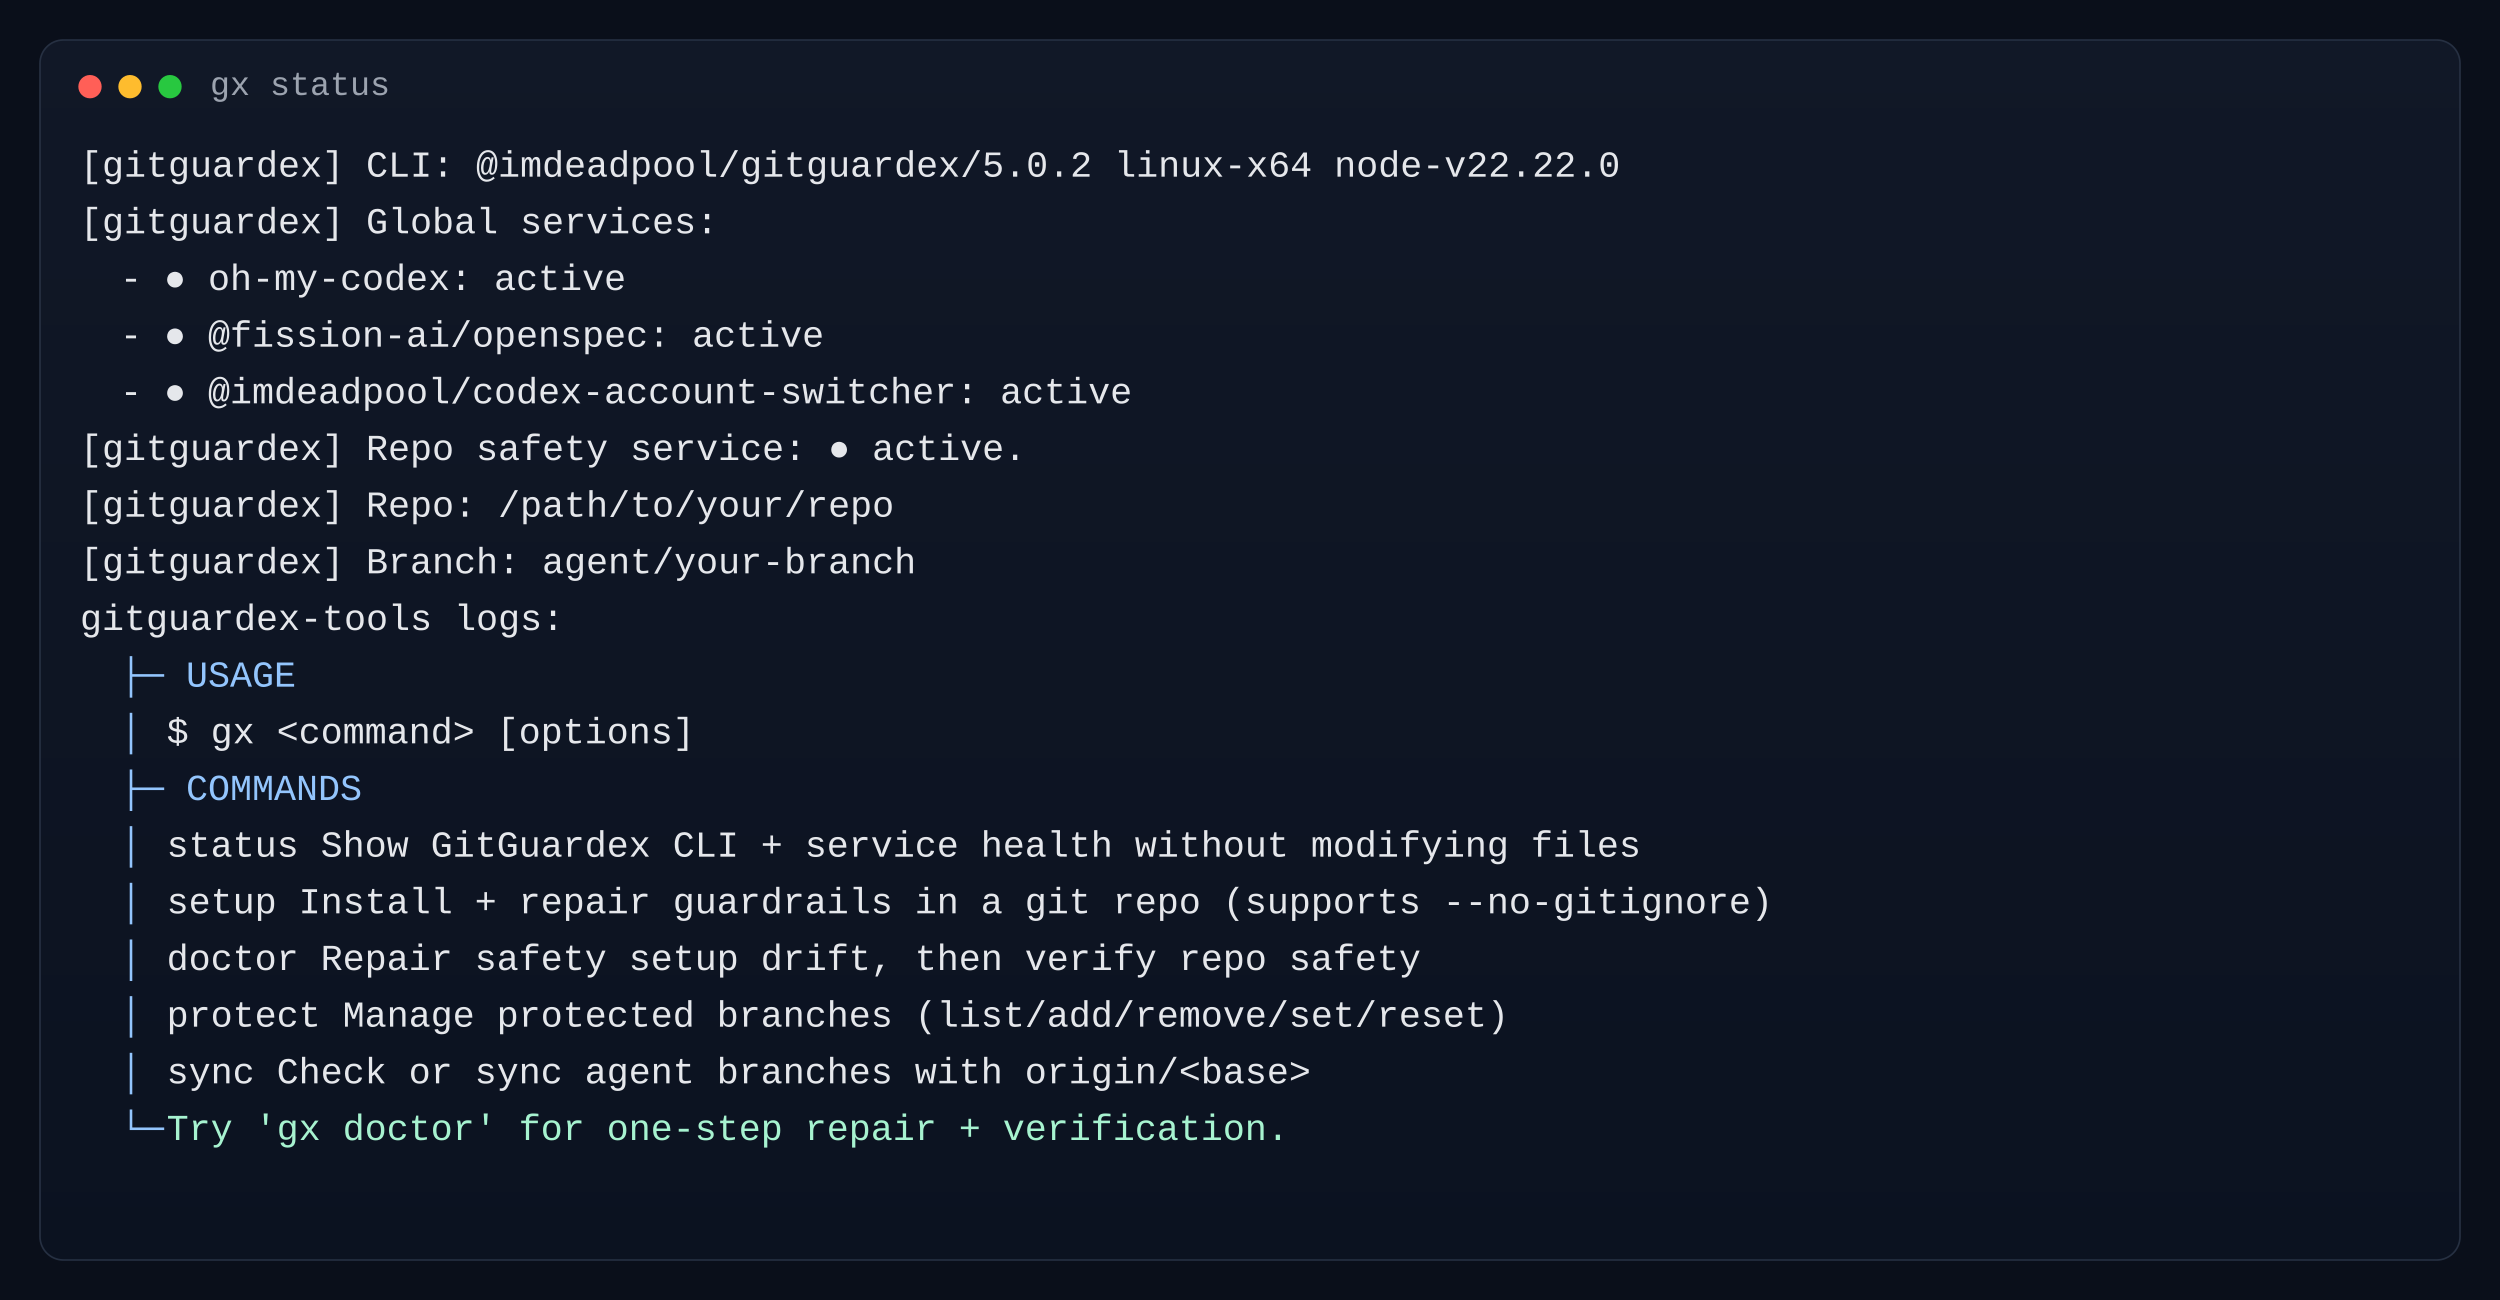
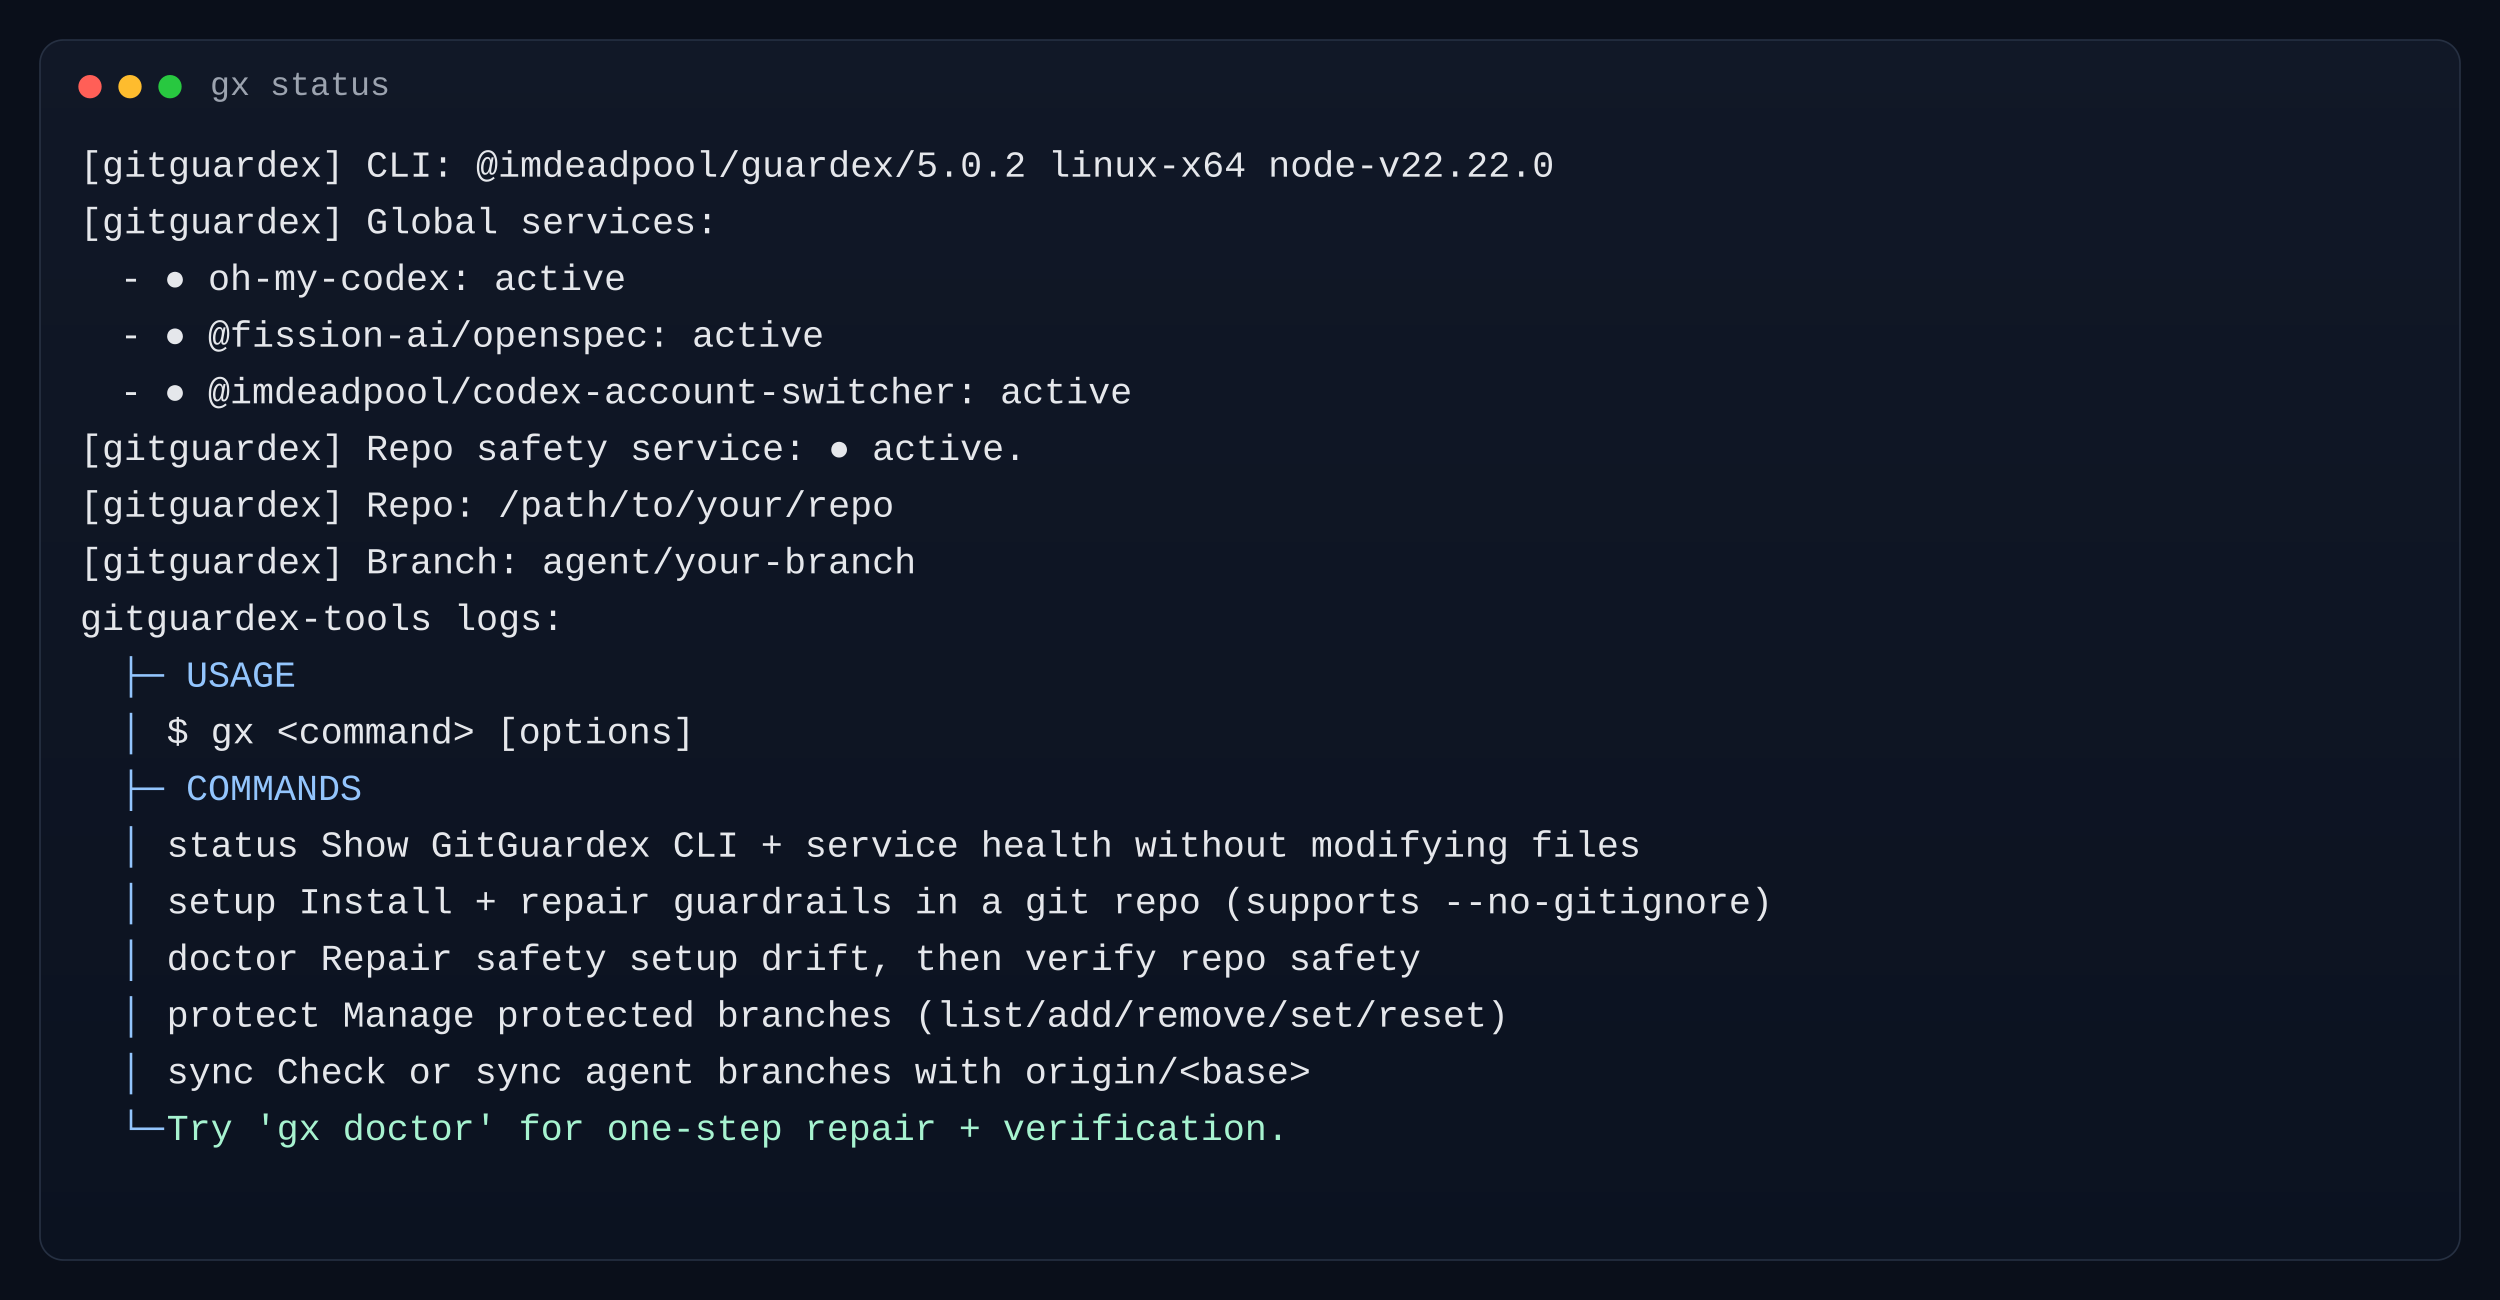
<svg xmlns="http://www.w3.org/2000/svg" width="1500" height="780" viewBox="0 0 1500 780" fill="none">
  <defs>
    <linearGradient id="bg" x1="0" y1="0" x2="0" y2="780" gradientUnits="userSpaceOnUse">
      <stop stop-color="#111827" />
      <stop offset="1" stop-color="#0B1220" />
    </linearGradient>
  </defs>
  <rect width="1500" height="780" fill="#0A0F1A" />
  <rect x="24" y="24" width="1452" height="732" rx="14" fill="url(#bg)" stroke="#263042" />
  <circle cx="54" cy="52" r="7" fill="#FF5F57" />
  <circle cx="78" cy="52" r="7" fill="#FEBC2E" />
  <circle cx="102" cy="52" r="7" fill="#28C840" />
  <text x="126" y="57" fill="#9CA3AF" font-family="ui-monospace, SFMono-Regular, Menlo, Monaco, Consolas, Liberation Mono, monospace" font-size="20">gx status</text>
  <g font-family="ui-monospace, SFMono-Regular, Menlo, Monaco, Consolas, Liberation Mono, monospace" font-size="22" fill="#E5E7EB">
-     <text x="48" y="106">[gitguardex] CLI: @imdeadpool/gitguardex/5.0.2 linux-x64 node-v22.22.0</text>
+     <text x="48" y="106">[gitguardex] CLI: @imdeadpool/guardex/5.0.2 linux-x64 node-v22.22.0</text>
    <text x="48" y="140">[gitguardex] Global services:</text>
    <text x="72" y="174">- ● oh-my-codex: active</text>
    <text x="72" y="208">- ● @fission-ai/openspec: active</text>
    <text x="72" y="242">- ● @imdeadpool/codex-account-switcher: active</text>
    <text x="48" y="276">[gitguardex] Repo safety service: ● active.</text>
    <text x="48" y="310">[gitguardex] Repo: /path/to/your/repo</text>
    <text x="48" y="344">[gitguardex] Branch: agent/your-branch</text>
    <text x="48" y="378">gitguardex-tools logs:</text>
    <text x="72" y="412" fill="#93C5FD">├─ USAGE</text>
    <text x="72" y="446" fill="#93C5FD">│</text>
    <text x="100" y="446">$ gx &lt;command&gt; [options]</text>
    <text x="72" y="480" fill="#93C5FD">├─ COMMANDS</text>
    <text x="72" y="514" fill="#93C5FD">│</text>
    <text x="100" y="514">status                Show GitGuardex CLI + service health without modifying files</text>
    <text x="72" y="548" fill="#93C5FD">│</text>
    <text x="100" y="548">setup                 Install + repair guardrails in a git repo (supports --no-gitignore)</text>
    <text x="72" y="582" fill="#93C5FD">│</text>
    <text x="100" y="582">doctor                Repair safety setup drift, then verify repo safety</text>
    <text x="72" y="616" fill="#93C5FD">│</text>
    <text x="100" y="616">protect               Manage protected branches (list/add/remove/set/reset)</text>
    <text x="72" y="650" fill="#93C5FD">│</text>
    <text x="100" y="650">sync                  Check or sync agent branches with origin/&lt;base&gt;</text>
    <text x="72" y="684" fill="#93C5FD">└─</text>
    <text x="100" y="684" fill="#A7F3D0">Try 'gx doctor' for one-step repair + verification.</text>
  </g>
</svg>
